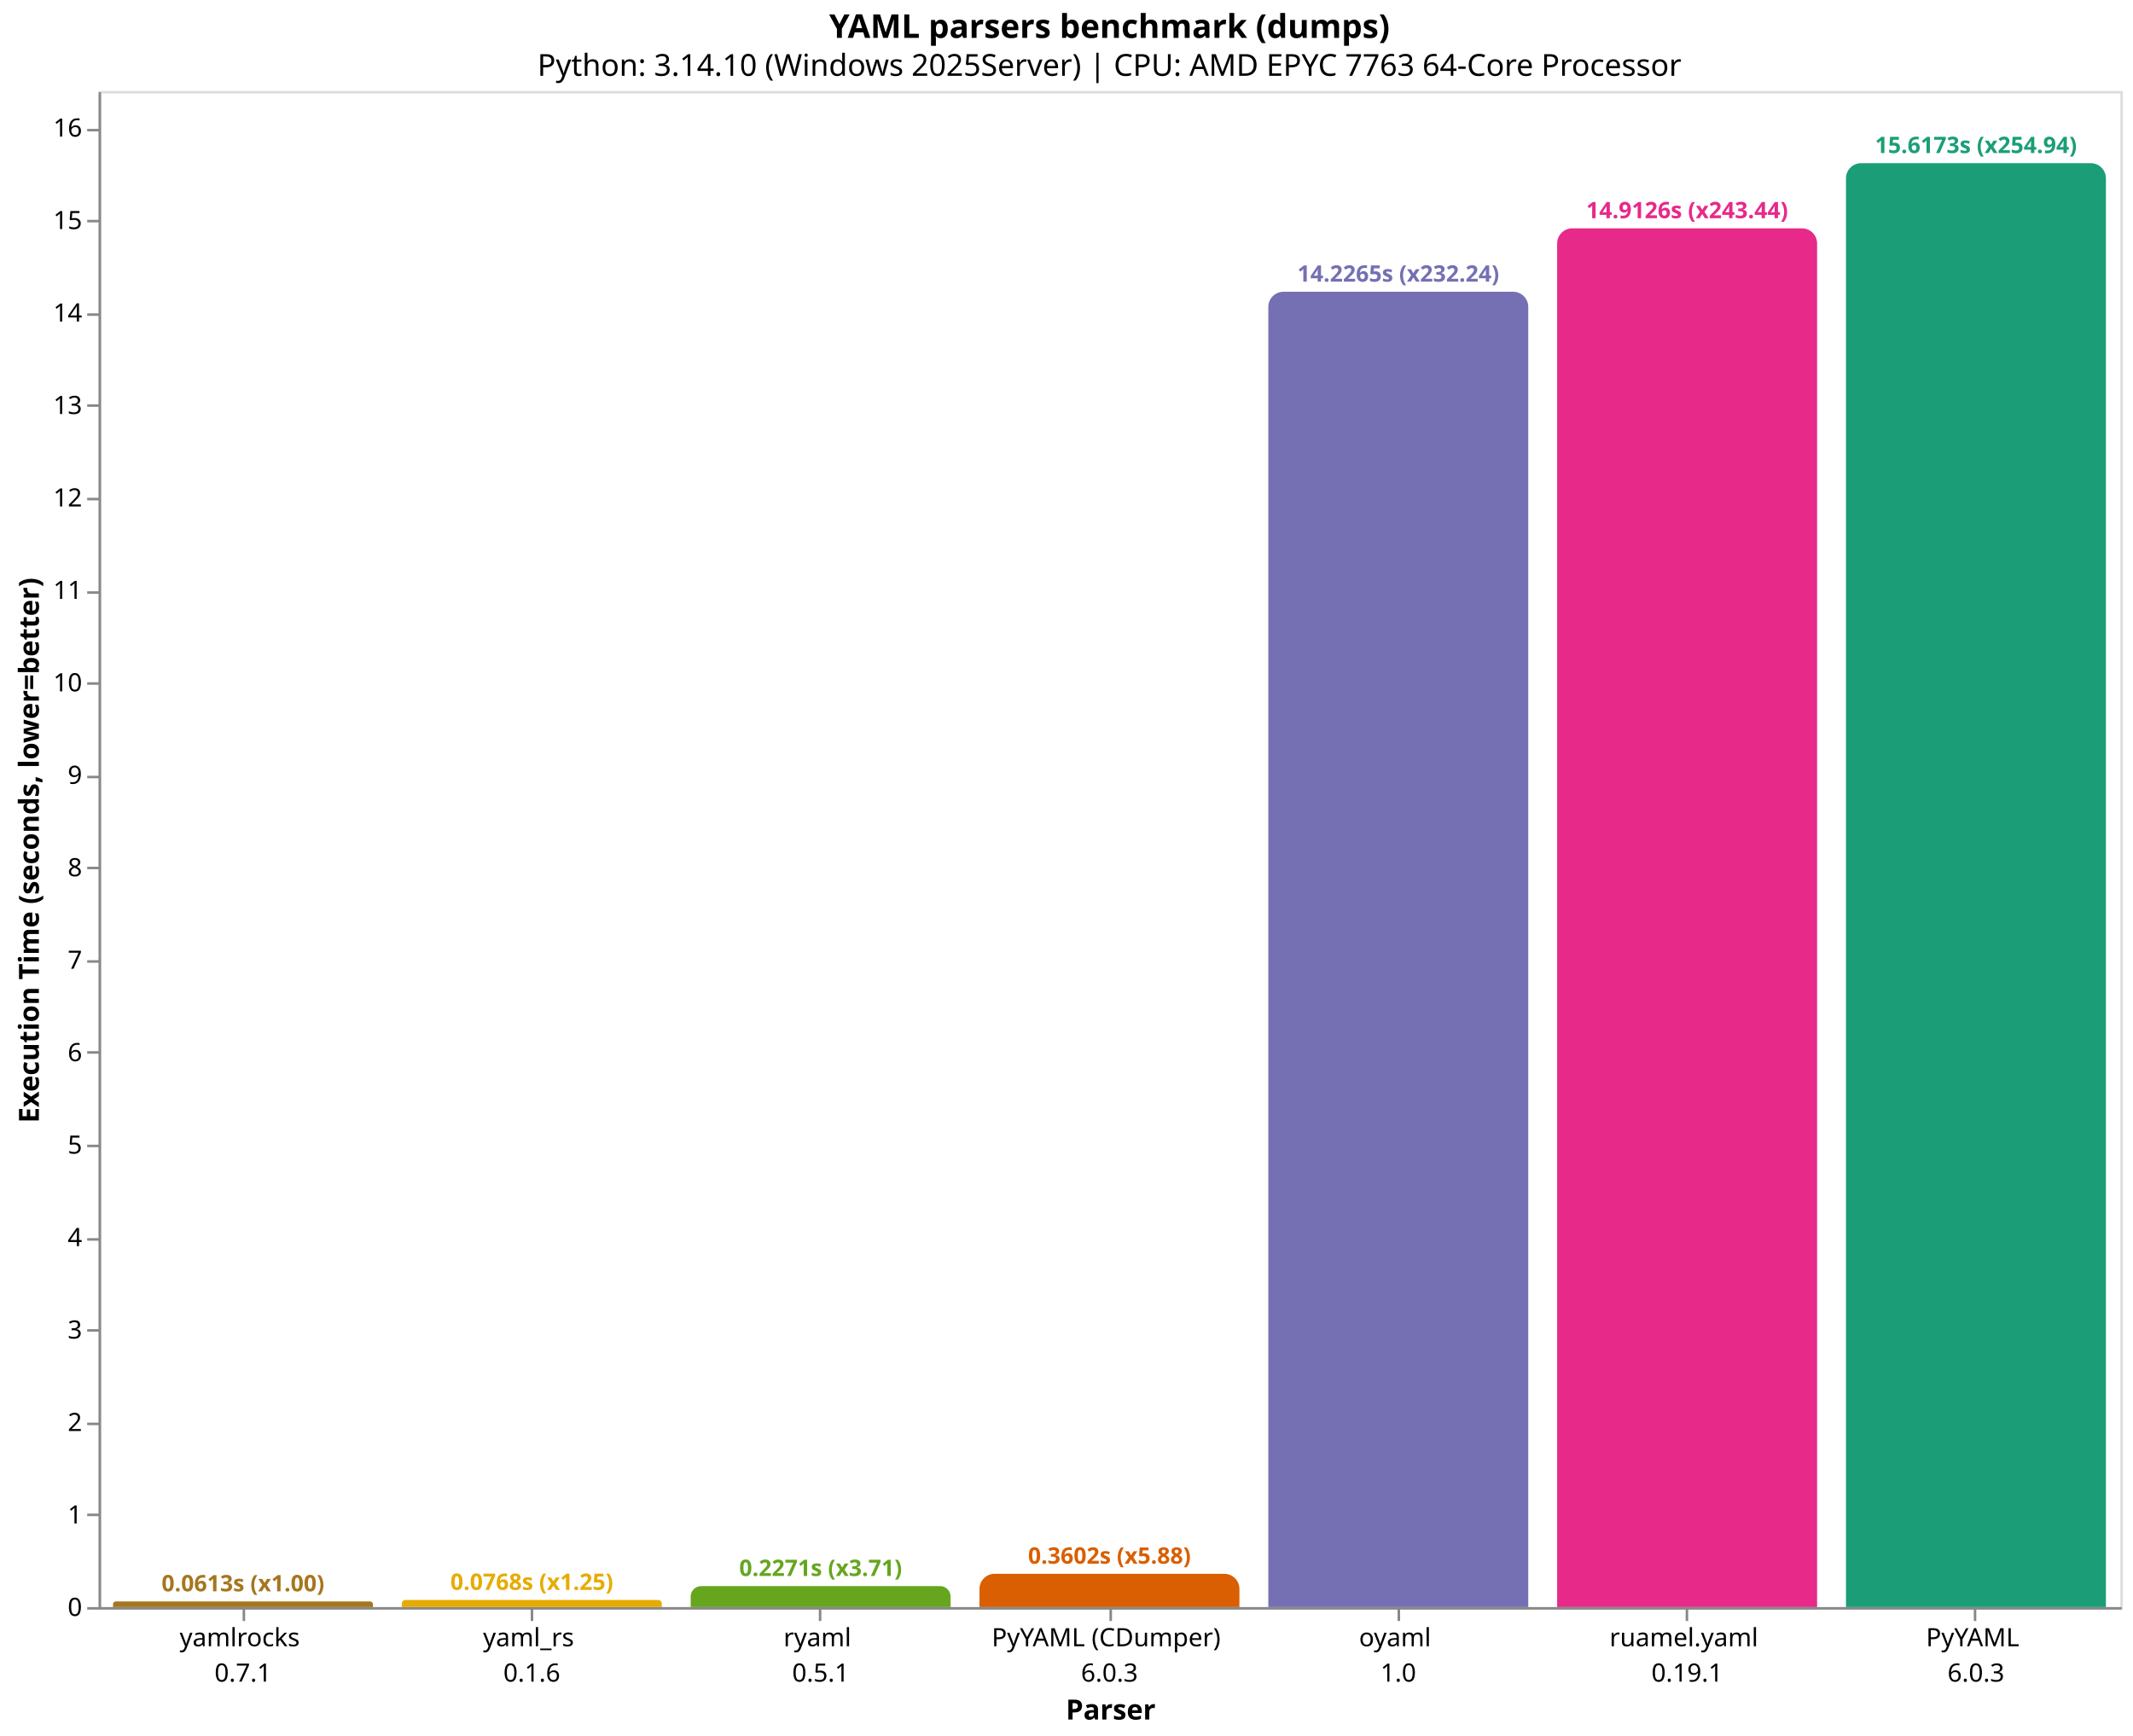
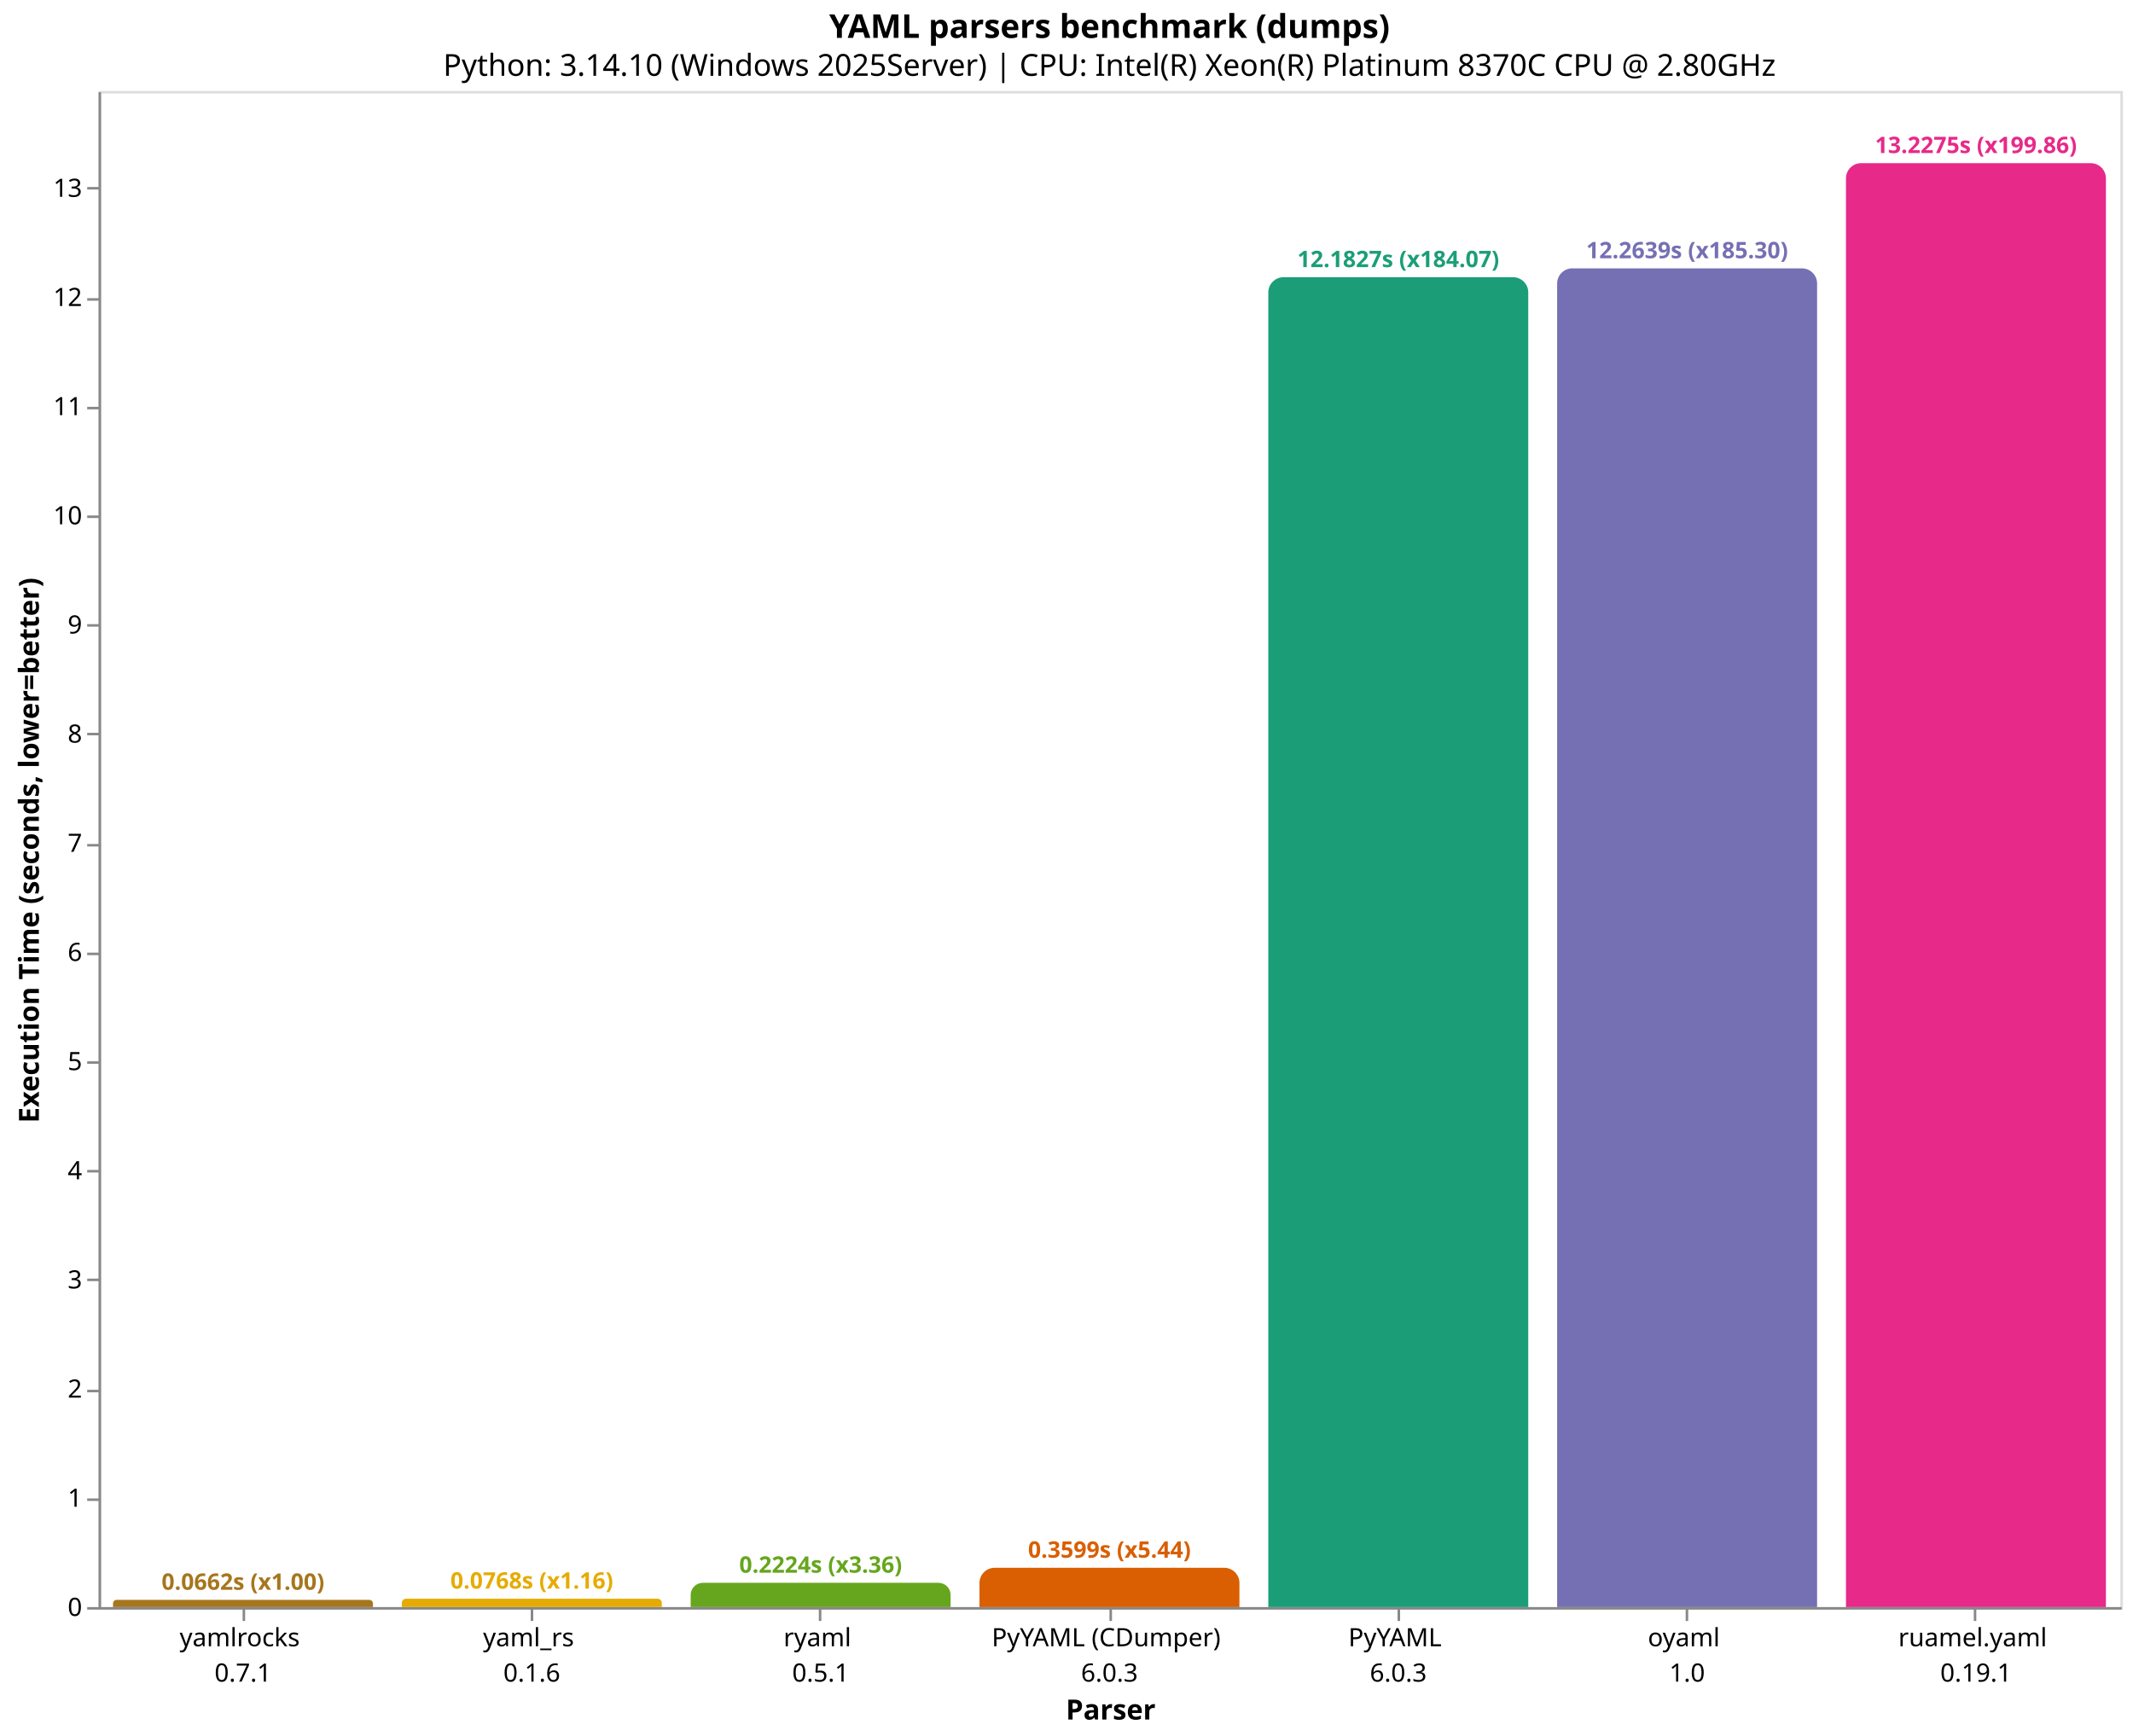
<svg xmlns="http://www.w3.org/2000/svg" version="1.1" class="marks" width="844" height="687" viewBox="0 0 844 687">
  <rect width="844" height="687" fill="white" />
  <g fill="none" stroke-miterlimit="10" transform="translate(39,36)">
    <g class="mark-group role-frame root" role="graphics-object" aria-roledescription="group mark container">
      <g transform="translate(0,0)">
        <path class="background" aria-hidden="true" d="M0.5,0.5h800v600h-800Z" stroke="#ddd" />
        <g>
-           <g class="mark-group role-axis" role="graphics-symbol" aria-roledescription="axis" aria-label="X-axis titled 'Parser' for a discrete scale with 7 values: yamlrocks&#10;0.7.1, yaml_rs&#10;0.1.6, ryaml&#10;0.5.1, PyYAML (CDumper)&#10;6.0.3, oyaml&#10;1.0, ruamel.yaml&#10;0.19.1, PyYAML&#10;6.0.3">
+           <g class="mark-group role-axis" role="graphics-symbol" aria-roledescription="axis" aria-label="X-axis titled 'Parser' for a discrete scale with 7 values: yamlrocks&#10;0.7.1, yaml_rs&#10;0.1.6, ryaml&#10;0.5.1, PyYAML (CDumper)&#10;6.0.3, PyYAML&#10;6.0.3, oyaml&#10;1.0, ruamel.yaml&#10;0.19.1">
            <g transform="translate(0.5,600.5)">
              <path class="background" aria-hidden="true" d="M0,0h0v0h0Z" pointer-events="none" />
              <g>
                <g class="mark-rule role-axis-tick" pointer-events="none">
                  <line transform="translate(57,0)" x2="0" y2="5" stroke="#888" stroke-width="1" opacity="1" />
                  <line transform="translate(171,0)" x2="0" y2="5" stroke="#888" stroke-width="1" opacity="1" />
                  <line transform="translate(285,0)" x2="0" y2="5" stroke="#888" stroke-width="1" opacity="1" />
                  <line transform="translate(400,0)" x2="0" y2="5" stroke="#888" stroke-width="1" opacity="1" />
                  <line transform="translate(514,0)" x2="0" y2="5" stroke="#888" stroke-width="1" opacity="1" />
                  <line transform="translate(628,0)" x2="0" y2="5" stroke="#888" stroke-width="1" opacity="1" />
                  <line transform="translate(742,0)" x2="0" y2="5" stroke="#888" stroke-width="1" opacity="1" />
                </g>
                <g class="mark-text role-axis-label" pointer-events="none">
                  <text text-anchor="middle" transform="translate(56.64286,15)" font-family="sans-serif" font-size="10px" fill="#000" opacity="1">
                    <tspan>yamlrocks</tspan>
                    <tspan x="0" dy="14">0.7.1</tspan>
                  </text>
                  <text text-anchor="middle" transform="translate(170.9286,15)" font-family="sans-serif" font-size="10px" fill="#000" opacity="1">
                    <tspan>yaml_rs</tspan>
                    <tspan x="0" dy="14">0.1.6</tspan>
                  </text>
                  <text text-anchor="middle" transform="translate(285.2143,15)" font-family="sans-serif" font-size="10px" fill="#000" opacity="1">
                    <tspan>ryaml</tspan>
                    <tspan x="0" dy="14">0.5.1</tspan>
                  </text>
                  <text text-anchor="middle" transform="translate(399.5,15)" font-family="sans-serif" font-size="10px" fill="#000" opacity="1">
                    <tspan>PyYAML (CDumper)</tspan>
                    <tspan x="0" dy="14">6.0.3</tspan>
                  </text>
                  <text text-anchor="middle" transform="translate(513.7857,15)" font-family="sans-serif" font-size="10px" fill="#000" opacity="1">
+                     <tspan>PyYAML</tspan>
+                     <tspan x="0" dy="14">6.0.3</tspan>
+                   </text>
+                   <text text-anchor="middle" transform="translate(628.0714,15)" font-family="sans-serif" font-size="10px" fill="#000" opacity="1">
                    <tspan>oyaml</tspan>
                    <tspan x="0" dy="14">1.0</tspan>
                  </text>
-                   <text text-anchor="middle" transform="translate(628.0714,15)" font-family="sans-serif" font-size="10px" fill="#000" opacity="1">
+                   <text text-anchor="middle" transform="translate(742.3571,15)" font-family="sans-serif" font-size="10px" fill="#000" opacity="1">
                    <tspan>ruamel.yaml</tspan>
                    <tspan x="0" dy="14">0.19.1</tspan>
                  </text>
-                   <text text-anchor="middle" transform="translate(742.3571,15)" font-family="sans-serif" font-size="10px" fill="#000" opacity="1">
-                     <tspan>PyYAML</tspan>
-                     <tspan x="0" dy="14">6.0.3</tspan>
-                   </text>
                </g>
                <g class="mark-rule role-axis-domain" pointer-events="none">
                  <line transform="translate(0,0)" x2="800" y2="0" stroke="#888" stroke-width="1" opacity="1" />
                </g>
                <g class="mark-text role-axis-title" pointer-events="none">
                  <text text-anchor="middle" transform="translate(400,44)" font-family="sans-serif" font-size="11px" font-weight="bold" fill="#000" opacity="1">Parser</text>
                </g>
              </g>
              <path class="foreground" aria-hidden="true" d="" pointer-events="none" display="none" />
            </g>
          </g>
-           <g class="mark-group role-axis" role="graphics-symbol" aria-roledescription="axis" aria-label="Y-axis titled 'Execution Time (seconds, lower=better)' for a linear scale with values from 0 to 16">
+           <g class="mark-group role-axis" role="graphics-symbol" aria-roledescription="axis" aria-label="Y-axis titled 'Execution Time (seconds, lower=better)' for a linear scale with values from 0 to 14">
            <g transform="translate(0.5,0.5)">
              <path class="background" aria-hidden="true" d="M0,0h0v0h0Z" pointer-events="none" />
              <g>
                <g class="mark-rule role-axis-tick" pointer-events="none">
                  <line transform="translate(0,600)" x2="-5" y2="0" stroke="#888" stroke-width="1" opacity="1" />
-                   <line transform="translate(0,563)" x2="-5" y2="0" stroke="#888" stroke-width="1" opacity="1" />
-                   <line transform="translate(0,527)" x2="-5" y2="0" stroke="#888" stroke-width="1" opacity="1" />
-                   <line transform="translate(0,490)" x2="-5" y2="0" stroke="#888" stroke-width="1" opacity="1" />
-                   <line transform="translate(0,454)" x2="-5" y2="0" stroke="#888" stroke-width="1" opacity="1" />
-                   <line transform="translate(0,417)" x2="-5" y2="0" stroke="#888" stroke-width="1" opacity="1" />
-                   <line transform="translate(0,380)" x2="-5" y2="0" stroke="#888" stroke-width="1" opacity="1" />
-                   <line transform="translate(0,344)" x2="-5" y2="0" stroke="#888" stroke-width="1" opacity="1" />
-                   <line transform="translate(0,307)" x2="-5" y2="0" stroke="#888" stroke-width="1" opacity="1" />
-                   <line transform="translate(0,271)" x2="-5" y2="0" stroke="#888" stroke-width="1" opacity="1" />
-                   <line transform="translate(0,234)" x2="-5" y2="0" stroke="#888" stroke-width="1" opacity="1" />
-                   <line transform="translate(0,198)" x2="-5" y2="0" stroke="#888" stroke-width="1" opacity="1" />
-                   <line transform="translate(0,161)" x2="-5" y2="0" stroke="#888" stroke-width="1" opacity="1" />
-                   <line transform="translate(0,124)" x2="-5" y2="0" stroke="#888" stroke-width="1" opacity="1" />
-                   <line transform="translate(0,88)" x2="-5" y2="0" stroke="#888" stroke-width="1" opacity="1" />
-                   <line transform="translate(0,51)" x2="-5" y2="0" stroke="#888" stroke-width="1" opacity="1" />
-                   <line transform="translate(0,15)" x2="-5" y2="0" stroke="#888" stroke-width="1" opacity="1" />
+                   <line transform="translate(0,557)" x2="-5" y2="0" stroke="#888" stroke-width="1" opacity="1" />
+                   <line transform="translate(0,514)" x2="-5" y2="0" stroke="#888" stroke-width="1" opacity="1" />
+                   <line transform="translate(0,470)" x2="-5" y2="0" stroke="#888" stroke-width="1" opacity="1" />
+                   <line transform="translate(0,427)" x2="-5" y2="0" stroke="#888" stroke-width="1" opacity="1" />
+                   <line transform="translate(0,384)" x2="-5" y2="0" stroke="#888" stroke-width="1" opacity="1" />
+                   <line transform="translate(0,341)" x2="-5" y2="0" stroke="#888" stroke-width="1" opacity="1" />
+                   <line transform="translate(0,298)" x2="-5" y2="0" stroke="#888" stroke-width="1" opacity="1" />
+                   <line transform="translate(0,254)" x2="-5" y2="0" stroke="#888" stroke-width="1" opacity="1" />
+                   <line transform="translate(0,211)" x2="-5" y2="0" stroke="#888" stroke-width="1" opacity="1" />
+                   <line transform="translate(0,168)" x2="-5" y2="0" stroke="#888" stroke-width="1" opacity="1" />
+                   <line transform="translate(0,125)" x2="-5" y2="0" stroke="#888" stroke-width="1" opacity="1" />
+                   <line transform="translate(0,82)" x2="-5" y2="0" stroke="#888" stroke-width="1" opacity="1" />
+                   <line transform="translate(0,38)" x2="-5" y2="0" stroke="#888" stroke-width="1" opacity="1" />
                </g>
                <g class="mark-text role-axis-label" pointer-events="none">
                  <text text-anchor="end" transform="translate(-7,603)" font-family="sans-serif" font-size="10px" fill="#000" opacity="1">0</text>
-                   <text text-anchor="end" transform="translate(-7,566.4106)" font-family="sans-serif" font-size="10px" fill="#000" opacity="1">1</text>
-                   <text text-anchor="end" transform="translate(-7,529.8213)" font-family="sans-serif" font-size="10px" fill="#000" opacity="1">2</text>
-                   <text text-anchor="end" transform="translate(-7,493.2319)" font-family="sans-serif" font-size="10px" fill="#000" opacity="1">3</text>
-                   <text text-anchor="end" transform="translate(-7,456.6425)" font-family="sans-serif" font-size="10px" fill="#000" opacity="1">4</text>
-                   <text text-anchor="end" transform="translate(-7,420.0531)" font-family="sans-serif" font-size="10px" fill="#000" opacity="1">5</text>
-                   <text text-anchor="end" transform="translate(-7,383.4638)" font-family="sans-serif" font-size="10px" fill="#000" opacity="1">6</text>
-                   <text text-anchor="end" transform="translate(-7,346.8744)" font-family="sans-serif" font-size="10px" fill="#000" opacity="1">7</text>
-                   <text text-anchor="end" transform="translate(-7,310.285)" font-family="sans-serif" font-size="10px" fill="#000" opacity="1">8</text>
-                   <text text-anchor="end" transform="translate(-7,273.6956)" font-family="sans-serif" font-size="10px" fill="#000" opacity="1">9</text>
-                   <text text-anchor="end" transform="translate(-7,237.1063)" font-family="sans-serif" font-size="10px" fill="#000" opacity="1">10</text>
-                   <text text-anchor="end" transform="translate(-7,200.5169)" font-family="sans-serif" font-size="10px" fill="#000" opacity="1">11</text>
-                   <text text-anchor="end" transform="translate(-7,163.9275)" font-family="sans-serif" font-size="10px" fill="#000" opacity="1">12</text>
-                   <text text-anchor="end" transform="translate(-7,127.3381)" font-family="sans-serif" font-size="10px" fill="#000" opacity="1">13</text>
-                   <text text-anchor="end" transform="translate(-7,90.74876)" font-family="sans-serif" font-size="10px" fill="#000" opacity="1">14</text>
-                   <text text-anchor="end" transform="translate(-7,54.15938)" font-family="sans-serif" font-size="10px" fill="#000" opacity="1">15</text>
-                   <text text-anchor="end" transform="translate(-7,17.57001)" font-family="sans-serif" font-size="10px" fill="#000" opacity="1">16</text>
+                   <text text-anchor="end" transform="translate(-7,559.8)" font-family="sans-serif" font-size="10px" fill="#000" opacity="1">1</text>
+                   <text text-anchor="end" transform="translate(-7,516.6001)" font-family="sans-serif" font-size="10px" fill="#000" opacity="1">2</text>
+                   <text text-anchor="end" transform="translate(-7,473.4001)" font-family="sans-serif" font-size="10px" fill="#000" opacity="1">3</text>
+                   <text text-anchor="end" transform="translate(-7,430.2001)" font-family="sans-serif" font-size="10px" fill="#000" opacity="1">4</text>
+                   <text text-anchor="end" transform="translate(-7,387.0002)" font-family="sans-serif" font-size="10px" fill="#000" opacity="1">5</text>
+                   <text text-anchor="end" transform="translate(-7,343.8002)" font-family="sans-serif" font-size="10px" fill="#000" opacity="1">6</text>
+                   <text text-anchor="end" transform="translate(-7,300.6002)" font-family="sans-serif" font-size="10px" fill="#000" opacity="1">7</text>
+                   <text text-anchor="end" transform="translate(-7,257.4003)" font-family="sans-serif" font-size="10px" fill="#000" opacity="1">8</text>
+                   <text text-anchor="end" transform="translate(-7,214.2003)" font-family="sans-serif" font-size="10px" fill="#000" opacity="1">9</text>
+                   <text text-anchor="end" transform="translate(-7,171.0004)" font-family="sans-serif" font-size="10px" fill="#000" opacity="1">10</text>
+                   <text text-anchor="end" transform="translate(-7,127.8004)" font-family="sans-serif" font-size="10px" fill="#000" opacity="1">11</text>
+                   <text text-anchor="end" transform="translate(-7,84.60042)" font-family="sans-serif" font-size="10px" fill="#000" opacity="1">12</text>
+                   <text text-anchor="end" transform="translate(-7,41.40046)" font-family="sans-serif" font-size="10px" fill="#000" opacity="1">13</text>
                </g>
                <g class="mark-rule role-axis-domain" pointer-events="none">
                  <line transform="translate(0,600)" x2="0" y2="-600" stroke="#888" stroke-width="1" opacity="1" />
                </g>
                <g class="mark-text role-axis-title" pointer-events="none">
                  <text text-anchor="middle" transform="translate(-22.12305,300) rotate(-90) translate(0,-2)" font-family="sans-serif" font-size="11px" font-weight="bold" fill="#000" opacity="1">Execution Time (seconds, lower=better)</text>
                </g>
              </g>
              <path class="foreground" aria-hidden="true" d="" pointer-events="none" display="none" />
            </g>
          </g>
          <g class="mark-group role-scope" role="graphics-object" aria-roledescription="group mark container">
-             <g transform="translate(5.714286,597.7586)">
-               <path class="background" aria-hidden="true" d="M1.121,0L101.736,0C102.355,0,102.857,0.502,102.857,1.121L102.857,2.241C102.857,2.241,102.857,2.241,102.857,2.241L0,2.241C0,2.241,0,2.241,0,2.241L0,1.121C0,0.502,0.502,0,1.121,0Z" />
+             <g transform="translate(5.714286,597.1409)">
+               <path class="background" aria-hidden="true" d="M1.43,0L101.428,0C102.217,0,102.857,0.641,102.857,1.43L102.857,2.859C102.857,2.859,102.857,2.859,102.857,2.859L0,2.859C0,2.859,0,2.859,0,2.859L0,1.43C0,0.641,0.641,0,1.43,0Z" />
              <g clip-path="url(#clip9)">
                <g class="mark-group role-scope" role="graphics-object" aria-roledescription="group mark container">
-                   <g transform="translate(0,-597.7586)">
-                     <path class="background" aria-hidden="true" d="M0,0h102.857v0h-102.857Z" />
-                     <g>
-                       <g class="mark-rect role-mark layer_0_marks" role="graphics-object" aria-roledescription="rect mark container">
-                         <path aria-label="Parser: yamlrocks&#10;0.7.1; Execution Time (seconds, lower=better): 0.0612589; parser: yamlrocks; Execution Time (s): 0.0613; Slowdown: 1.00" role="graphics-symbol" aria-roledescription="bar" d="M0,597.759h102.857v2.241h-102.857Z" fill="#a6761d" />
-                       </g>
-                     </g>
-                     <path class="foreground" aria-hidden="true" d="" display="none" />
-                   </g>
-                 </g>
-               </g>
-               <path class="foreground" aria-hidden="true" d="" display="none" />
-             </g>
-             <g transform="translate(120,597.1885)">
-               <path class="background" aria-hidden="true" d="M1.406,0L101.451,0C102.227,0,102.857,0.63,102.857,1.406L102.857,2.812C102.857,2.812,102.857,2.812,102.857,2.812L0,2.812C0,2.812,0,2.812,0,2.812L0,1.406C0,0.63,0.63,0,1.406,0Z" />
+                   <g transform="translate(0,-597.1409)">
+                     <path class="background" aria-hidden="true" d="M0,0h102.857v0h-102.857Z" />
+                     <g>
+                       <g class="mark-rect role-mark layer_0_marks" role="graphics-object" aria-roledescription="rect mark container">
+                         <path aria-label="Parser: yamlrocks&#10;0.7.1; Execution Time (seconds, lower=better): 0.0661839666667; parser: yamlrocks; Execution Time (s): 0.0662; Slowdown: 1.00" role="graphics-symbol" aria-roledescription="bar" d="M0,597.141h102.857v2.859h-102.857Z" fill="#a6761d" />
+                       </g>
+                     </g>
+                     <path class="foreground" aria-hidden="true" d="" display="none" />
+                   </g>
+                 </g>
+               </g>
+               <path class="foreground" aria-hidden="true" d="" display="none" />
+             </g>
+             <g transform="translate(120,596.6827)">
+               <path class="background" aria-hidden="true" d="M1.659,0L101.198,0C102.114,0,102.857,0.743,102.857,1.659L102.857,3.317C102.857,3.317,102.857,3.317,102.857,3.317L0,3.317C0,3.317,0,3.317,0,3.317L0,1.659C0,0.743,0.743,0,1.659,0Z" />
              <g clip-path="url(#clip10)">
                <g class="mark-group role-scope" role="graphics-object" aria-roledescription="group mark container">
-                   <g transform="translate(0,-597.1885)">
-                     <path class="background" aria-hidden="true" d="M0,0h102.857v0h-102.857Z" />
-                     <g>
-                       <g class="mark-rect role-mark layer_0_marks" role="graphics-object" aria-roledescription="rect mark container">
-                         <path aria-label="Parser: yaml_rs&#10;0.1.6; Execution Time (seconds, lower=better): 0.0768401666667; parser: yaml_rs; Execution Time (s): 0.0768; Slowdown: 1.25" role="graphics-symbol" aria-roledescription="bar" d="M0,597.188h102.857v2.812h-102.857Z" fill="#e6ab02" />
-                       </g>
-                     </g>
-                     <path class="foreground" aria-hidden="true" d="" display="none" />
-                   </g>
-                 </g>
-               </g>
-               <path class="foreground" aria-hidden="true" d="" display="none" />
-             </g>
-             <g transform="translate(234.2857,591.6904)">
-               <path class="background" aria-hidden="true" d="M4.155,0L98.702,0C100.995,0,102.857,1.862,102.857,4.155L102.857,8.31C102.857,8.31,102.857,8.31,102.857,8.31L0,8.31C0,8.31,0,8.31,0,8.31L0,4.155C0,1.862,1.862,0,4.155,0Z" />
+                   <g transform="translate(0,-596.6827)">
+                     <path class="background" aria-hidden="true" d="M0,0h102.857v0h-102.857Z" />
+                     <g>
+                       <g class="mark-rect role-mark layer_0_marks" role="graphics-object" aria-roledescription="rect mark container">
+                         <path aria-label="Parser: yaml_rs&#10;0.1.6; Execution Time (seconds, lower=better): 0.0767897333333; parser: yaml_rs; Execution Time (s): 0.0768; Slowdown: 1.16" role="graphics-symbol" aria-roledescription="bar" d="M0,596.683h102.857v3.317h-102.857Z" fill="#e6ab02" />
+                       </g>
+                     </g>
+                     <path class="foreground" aria-hidden="true" d="" display="none" />
+                   </g>
+                 </g>
+               </g>
+               <path class="foreground" aria-hidden="true" d="" display="none" />
+             </g>
+             <g transform="translate(234.2857,590.3928)">
+               <path class="background" aria-hidden="true" d="M4.804,0L98.054,0C100.705,0,102.857,2.152,102.857,4.804L102.857,9.607C102.857,9.607,102.857,9.607,102.857,9.607L0,9.607C0,9.607,0,9.607,0,9.607L0,4.804C0,2.152,2.152,0,4.804,0Z" />
              <g clip-path="url(#clip11)">
                <g class="mark-group role-scope" role="graphics-object" aria-roledescription="group mark container">
-                   <g transform="translate(0,-591.6904)">
-                     <path class="background" aria-hidden="true" d="M0,0h102.857v0h-102.857Z" />
-                     <g>
-                       <g class="mark-rect role-mark layer_0_marks" role="graphics-object" aria-roledescription="rect mark container">
-                         <path aria-label="Parser: ryaml&#10;0.5.1; Execution Time (seconds, lower=better): 0.227103733333; parser: ryaml; Execution Time (s): 0.2271; Slowdown: 3.71" role="graphics-symbol" aria-roledescription="bar" d="M0,591.69h102.857v8.31h-102.857Z" fill="#66a61e" />
-                       </g>
-                     </g>
-                     <path class="foreground" aria-hidden="true" d="" display="none" />
-                   </g>
-                 </g>
-               </g>
-               <path class="foreground" aria-hidden="true" d="" display="none" />
-             </g>
-             <g transform="translate(348.5714,586.8201)">
-               <path class="background" aria-hidden="true" d="M6,0L96.857,0C100.169,0,102.857,2.689,102.857,6L102.857,13.18C102.857,13.18,102.857,13.18,102.857,13.18L0,13.18C0,13.18,0,13.18,0,13.18L0,6C0,2.689,2.689,0,6,0Z" />
+                   <g transform="translate(0,-590.3928)">
+                     <path class="background" aria-hidden="true" d="M0,0h102.857v0h-102.857Z" />
+                     <g>
+                       <g class="mark-rect role-mark layer_0_marks" role="graphics-object" aria-roledescription="rect mark container">
+                         <path aria-label="Parser: ryaml&#10;0.5.1; Execution Time (seconds, lower=better): 0.222389; parser: ryaml; Execution Time (s): 0.2224; Slowdown: 3.36" role="graphics-symbol" aria-roledescription="bar" d="M0,590.393h102.857v9.607h-102.857Z" fill="#66a61e" />
+                       </g>
+                     </g>
+                     <path class="foreground" aria-hidden="true" d="" display="none" />
+                   </g>
+                 </g>
+               </g>
+               <path class="foreground" aria-hidden="true" d="" display="none" />
+             </g>
+             <g transform="translate(348.5714,584.4502)">
+               <path class="background" aria-hidden="true" d="M6,0L96.857,0C100.169,0,102.857,2.689,102.857,6L102.857,15.55C102.857,15.55,102.857,15.55,102.857,15.55L0,15.55C0,15.55,0,15.55,0,15.55L0,6C0,2.689,2.689,0,6,0Z" />
              <g clip-path="url(#clip12)">
                <g class="mark-group role-scope" role="graphics-object" aria-roledescription="group mark container">
-                   <g transform="translate(0,-586.8201)">
-                     <path class="background" aria-hidden="true" d="M0,0h102.857v0h-102.857Z" />
-                     <g>
-                       <g class="mark-rect role-mark layer_0_marks" role="graphics-object" aria-roledescription="rect mark container">
-                         <path aria-label="Parser: PyYAML (CDumper)&#10;6.0.3; Execution Time (seconds, lower=better): 0.3602098; parser: PyYAML (CDumper); Execution Time (s): 0.3602; Slowdown: 5.88" role="graphics-symbol" aria-roledescription="bar" d="M0,586.82h102.857v13.18h-102.857Z" fill="#d95f02" />
-                       </g>
-                     </g>
-                     <path class="foreground" aria-hidden="true" d="" display="none" />
-                   </g>
-                 </g>
-               </g>
-               <path class="foreground" aria-hidden="true" d="" display="none" />
-             </g>
-             <g transform="translate(462.8571,79.46147)">
-               <path class="background" aria-hidden="true" d="M6,0L96.857,0C100.169,0,102.857,2.689,102.857,6L102.857,520.539C102.857,520.539,102.857,520.539,102.857,520.539L0,520.539C0,520.539,0,520.539,0,520.539L0,6C0,2.689,2.689,0,6,0Z" />
+                   <g transform="translate(0,-584.4502)">
+                     <path class="background" aria-hidden="true" d="M0,0h102.857v0h-102.857Z" />
+                     <g>
+                       <g class="mark-rect role-mark layer_0_marks" role="graphics-object" aria-roledescription="rect mark container">
+                         <path aria-label="Parser: PyYAML (CDumper)&#10;6.0.3; Execution Time (seconds, lower=better): 0.359948866667; parser: PyYAML (CDumper); Execution Time (s): 0.3599; Slowdown: 5.44" role="graphics-symbol" aria-roledescription="bar" d="M0,584.45h102.857v15.55h-102.857Z" fill="#d95f02" />
+                       </g>
+                     </g>
+                     <path class="foreground" aria-hidden="true" d="" display="none" />
+                   </g>
+                 </g>
+               </g>
+               <path class="foreground" aria-hidden="true" d="" display="none" />
+             </g>
+             <g transform="translate(462.8571,73.70905)">
+               <path class="background" aria-hidden="true" d="M6,0L96.857,0C100.169,0,102.857,2.689,102.857,6L102.857,526.291C102.857,526.291,102.857,526.291,102.857,526.291L0,526.291C0,526.291,0,526.291,0,526.291L0,6C0,2.689,2.689,0,6,0Z" />
              <g clip-path="url(#clip13)">
                <g class="mark-group role-scope" role="graphics-object" aria-roledescription="group mark container">
-                   <g transform="translate(0,-79.46147)">
-                     <path class="background" aria-hidden="true" d="M0,0h102.857v0h-102.857Z" />
-                     <g>
-                       <g class="mark-rect role-mark layer_0_marks" role="graphics-object" aria-roledescription="rect mark container">
-                         <path aria-label="Parser: oyaml&#10;1.0; Execution Time (seconds, lower=better): 14.2264942667; parser: oyaml; Execution Time (s): 14.2265; Slowdown: 232.24" role="graphics-symbol" aria-roledescription="bar" d="M0,79.461h102.857v520.539h-102.857Z" fill="#7570b3" />
-                       </g>
-                     </g>
-                     <path class="foreground" aria-hidden="true" d="" display="none" />
-                   </g>
-                 </g>
-               </g>
-               <path class="foreground" aria-hidden="true" d="" display="none" />
-             </g>
-             <g transform="translate(577.1429,54.35606)">
-               <path class="background" aria-hidden="true" d="M6,0L96.857,0C100.169,0,102.857,2.689,102.857,6L102.857,545.644C102.857,545.644,102.857,545.644,102.857,545.644L0,545.644C0,545.644,0,545.644,0,545.644L0,6C0,2.689,2.689,0,6,0Z" />
+                   <g transform="translate(0,-73.70905)">
+                     <path class="background" aria-hidden="true" d="M0,0h102.857v0h-102.857Z" />
+                     <g>
+                       <g class="mark-rect role-mark layer_0_marks" role="graphics-object" aria-roledescription="rect mark container">
+                         <path aria-label="Parser: PyYAML&#10;6.0.3; Execution Time (seconds, lower=better): 12.1826708667; parser: PyYAML; Execution Time (s): 12.1827; Slowdown: 184.07" role="graphics-symbol" aria-roledescription="bar" d="M0,73.709h102.857v526.291h-102.857Z" fill="#1b9e77" />
+                       </g>
+                     </g>
+                     <path class="foreground" aria-hidden="true" d="" display="none" />
+                   </g>
+                 </g>
+               </g>
+               <path class="foreground" aria-hidden="true" d="" display="none" />
+             </g>
+             <g transform="translate(577.1429,70.1986)">
+               <path class="background" aria-hidden="true" d="M6,0L96.857,0C100.169,0,102.857,2.689,102.857,6L102.857,529.801C102.857,529.801,102.857,529.801,102.857,529.801L0,529.801C0,529.801,0,529.801,0,529.801L0,6C0,2.689,2.689,0,6,0Z" />
              <g clip-path="url(#clip14)">
                <g class="mark-group role-scope" role="graphics-object" aria-roledescription="group mark container">
-                   <g transform="translate(0,-54.35606)">
-                     <path class="background" aria-hidden="true" d="M0,0h102.857v0h-102.857Z" />
-                     <g>
-                       <g class="mark-rect role-mark layer_0_marks" role="graphics-object" aria-roledescription="rect mark container">
-                         <path aria-label="Parser: ruamel.yaml&#10;0.19.1; Execution Time (seconds, lower=better): 14.9126337333; parser: ruamel.yaml; Execution Time (s): 14.9126; Slowdown: 243.44" role="graphics-symbol" aria-roledescription="bar" d="M0,54.356h102.857v545.644h-102.857Z" fill="#e7298a" />
+                   <g transform="translate(0,-70.1986)">
+                     <path class="background" aria-hidden="true" d="M0,0h102.857v0h-102.857Z" />
+                     <g>
+                       <g class="mark-rect role-mark layer_0_marks" role="graphics-object" aria-roledescription="rect mark container">
+                         <path aria-label="Parser: oyaml&#10;1.0; Execution Time (seconds, lower=better): 12.2639312333; parser: oyaml; Execution Time (s): 12.2639; Slowdown: 185.30" role="graphics-symbol" aria-roledescription="bar" d="M0,70.199h102.857v529.801h-102.857Z" fill="#7570b3" />
                      </g>
                    </g>
                    <path class="foreground" aria-hidden="true" d="" display="none" />
                  </g>
                </g>
              </g>
              <path class="foreground" aria-hidden="true" d="" display="none" />
            </g>
            <g transform="translate(691.4286,28.57143)">
              <path class="background" aria-hidden="true" d="M6,0L96.857,0C100.169,0,102.857,2.689,102.857,6L102.857,571.429C102.857,571.429,102.857,571.429,102.857,571.429L0,571.429C0,571.429,0,571.429,0,571.429L0,6C0,2.689,2.689,0,6,0Z" />
              <g clip-path="url(#clip15)">
                <g class="mark-group role-scope" role="graphics-object" aria-roledescription="group mark container">
                  <g transform="translate(0,-28.57143)">
                    <path class="background" aria-hidden="true" d="M0,0h102.857v0h-102.857Z" />
                    <g>
                      <g class="mark-rect role-mark layer_0_marks" role="graphics-object" aria-roledescription="rect mark container">
-                         <path aria-label="Parser: PyYAML&#10;6.0.3; Execution Time (seconds, lower=better): 15.6173364667; parser: PyYAML; Execution Time (s): 15.6173; Slowdown: 254.94" role="graphics-symbol" aria-roledescription="bar" d="M0,28.571h102.857v571.429h-102.857Z" fill="#1b9e77" />
+                         <path aria-label="Parser: ruamel.yaml&#10;0.19.1; Execution Time (seconds, lower=better): 13.227524; parser: ruamel.yaml; Execution Time (s): 13.2275; Slowdown: 199.86" role="graphics-symbol" aria-roledescription="bar" d="M0,28.571h102.857v571.429h-102.857Z" fill="#e7298a" />
                      </g>
                    </g>
                    <path class="foreground" aria-hidden="true" d="" display="none" />
                  </g>
                </g>
              </g>
              <path class="foreground" aria-hidden="true" d="" display="none" />
            </g>
          </g>
          <g class="mark-text role-mark layer_1_marks" role="graphics-object" aria-roledescription="text mark container">
-             <text aria-label="Parser: yamlrocks&#10;0.7.1; Execution Time (seconds, lower=better): 0.0612589; parser: yamlrocks; label: 0.0613s (x1.00); Execution Time (s): 0.0613; Slowdown: 1.00" role="graphics-symbol" aria-roledescription="text mark" text-anchor="middle" transform="translate(57.14286,593.7586)" font-family="sans-serif" font-size="9px" font-weight="bold" fill="#a6761d">0.0613s (x1.00)</text>
-             <text aria-label="Parser: yaml_rs&#10;0.1.6; Execution Time (seconds, lower=better): 0.0768401666667; parser: yaml_rs; label: 0.0768s (x1.25); Execution Time (s): 0.0768; Slowdown: 1.25" role="graphics-symbol" aria-roledescription="text mark" text-anchor="middle" transform="translate(171.4286,593.1885)" font-family="sans-serif" font-size="9px" font-weight="bold" fill="#e6ab02">0.0768s (x1.25)</text>
-             <text aria-label="Parser: ryaml&#10;0.5.1; Execution Time (seconds, lower=better): 0.227103733333; parser: ryaml; label: 0.2271s (x3.71); Execution Time (s): 0.2271; Slowdown: 3.71" role="graphics-symbol" aria-roledescription="text mark" text-anchor="middle" transform="translate(285.7143,587.6904)" font-family="sans-serif" font-size="9px" font-weight="bold" fill="#66a61e">0.2271s (x3.71)</text>
-             <text aria-label="Parser: PyYAML (CDumper)&#10;6.0.3; Execution Time (seconds, lower=better): 0.3602098; parser: PyYAML (CDumper); label: 0.3602s (x5.88); Execution Time (s): 0.3602; Slowdown: 5.88" role="graphics-symbol" aria-roledescription="text mark" text-anchor="middle" transform="translate(400,582.8201)" font-family="sans-serif" font-size="9px" font-weight="bold" fill="#d95f02">0.3602s (x5.88)</text>
-             <text aria-label="Parser: oyaml&#10;1.0; Execution Time (seconds, lower=better): 14.2264942667; parser: oyaml; label: 14.2265s (x232.24); Execution Time (s): 14.2265; Slowdown: 232.24" role="graphics-symbol" aria-roledescription="text mark" text-anchor="middle" transform="translate(514.2857,75.46147)" font-family="sans-serif" font-size="9px" font-weight="bold" fill="#7570b3">14.2265s (x232.24)</text>
-             <text aria-label="Parser: ruamel.yaml&#10;0.19.1; Execution Time (seconds, lower=better): 14.9126337333; parser: ruamel.yaml; label: 14.9126s (x243.44); Execution Time (s): 14.9126; Slowdown: 243.44" role="graphics-symbol" aria-roledescription="text mark" text-anchor="middle" transform="translate(628.5714,50.35606)" font-family="sans-serif" font-size="9px" font-weight="bold" fill="#e7298a">14.9126s (x243.44)</text>
-             <text aria-label="Parser: PyYAML&#10;6.0.3; Execution Time (seconds, lower=better): 15.6173364667; parser: PyYAML; label: 15.6173s (x254.94); Execution Time (s): 15.6173; Slowdown: 254.94" role="graphics-symbol" aria-roledescription="text mark" text-anchor="middle" transform="translate(742.8571,24.57143)" font-family="sans-serif" font-size="9px" font-weight="bold" fill="#1b9e77">15.6173s (x254.94)</text>
+             <text aria-label="Parser: yamlrocks&#10;0.7.1; Execution Time (seconds, lower=better): 0.0661839666667; parser: yamlrocks; label: 0.0662s (x1.00); Execution Time (s): 0.0662; Slowdown: 1.00" role="graphics-symbol" aria-roledescription="text mark" text-anchor="middle" transform="translate(57.14286,593.1409)" font-family="sans-serif" font-size="9px" font-weight="bold" fill="#a6761d">0.0662s (x1.00)</text>
+             <text aria-label="Parser: yaml_rs&#10;0.1.6; Execution Time (seconds, lower=better): 0.0767897333333; parser: yaml_rs; label: 0.0768s (x1.16); Execution Time (s): 0.0768; Slowdown: 1.16" role="graphics-symbol" aria-roledescription="text mark" text-anchor="middle" transform="translate(171.4286,592.6827)" font-family="sans-serif" font-size="9px" font-weight="bold" fill="#e6ab02">0.0768s (x1.16)</text>
+             <text aria-label="Parser: ryaml&#10;0.5.1; Execution Time (seconds, lower=better): 0.222389; parser: ryaml; label: 0.2224s (x3.36); Execution Time (s): 0.2224; Slowdown: 3.36" role="graphics-symbol" aria-roledescription="text mark" text-anchor="middle" transform="translate(285.7143,586.3928)" font-family="sans-serif" font-size="9px" font-weight="bold" fill="#66a61e">0.2224s (x3.36)</text>
+             <text aria-label="Parser: PyYAML (CDumper)&#10;6.0.3; Execution Time (seconds, lower=better): 0.359948866667; parser: PyYAML (CDumper); label: 0.3599s (x5.44); Execution Time (s): 0.3599; Slowdown: 5.44" role="graphics-symbol" aria-roledescription="text mark" text-anchor="middle" transform="translate(400,580.4502)" font-family="sans-serif" font-size="9px" font-weight="bold" fill="#d95f02">0.3599s (x5.44)</text>
+             <text aria-label="Parser: PyYAML&#10;6.0.3; Execution Time (seconds, lower=better): 12.1826708667; parser: PyYAML; label: 12.1827s (x184.07); Execution Time (s): 12.1827; Slowdown: 184.07" role="graphics-symbol" aria-roledescription="text mark" text-anchor="middle" transform="translate(514.2857,69.70905)" font-family="sans-serif" font-size="9px" font-weight="bold" fill="#1b9e77">12.1827s (x184.07)</text>
+             <text aria-label="Parser: oyaml&#10;1.0; Execution Time (seconds, lower=better): 12.2639312333; parser: oyaml; label: 12.2639s (x185.30); Execution Time (s): 12.2639; Slowdown: 185.30" role="graphics-symbol" aria-roledescription="text mark" text-anchor="middle" transform="translate(628.5714,66.1986)" font-family="sans-serif" font-size="9px" font-weight="bold" fill="#7570b3">12.2639s (x185.30)</text>
+             <text aria-label="Parser: ruamel.yaml&#10;0.19.1; Execution Time (seconds, lower=better): 13.227524; parser: ruamel.yaml; label: 13.2275s (x199.86); Execution Time (s): 13.2275; Slowdown: 199.86" role="graphics-symbol" aria-roledescription="text mark" text-anchor="middle" transform="translate(742.8571,24.57143)" font-family="sans-serif" font-size="9px" font-weight="bold" fill="#e7298a">13.2275s (x199.86)</text>
          </g>
          <g class="mark-group role-title">
            <g transform="translate(400,-31)">
              <path class="background" aria-hidden="true" d="M0,0h0v0h0Z" pointer-events="none" />
              <g>
                <g class="mark-text role-title-text" role="graphics-symbol" aria-roledescription="title" aria-label="Title text 'YAML parsers benchmark (dumps)'" pointer-events="none">
                  <text text-anchor="middle" transform="translate(0,10)" font-family="sans-serif" font-size="13px" font-weight="bold" fill="#000" opacity="1">YAML parsers benchmark (dumps)</text>
                </g>
-                 <g class="mark-text role-title-subtitle" role="graphics-symbol" aria-roledescription="subtitle" aria-label="Subtitle text 'Python: 3.14.10 (Windows 2025Server) | CPU: AMD EPYC 7763 64-Core Processor'" pointer-events="none">
-                   <text text-anchor="middle" transform="translate(0,25)" font-family="sans-serif" font-size="12px" fill="#000" opacity="1">Python: 3.14.10 (Windows 2025Server) | CPU: AMD EPYC 7763 64-Core Processor</text>
+                 <g class="mark-text role-title-subtitle" role="graphics-symbol" aria-roledescription="subtitle" aria-label="Subtitle text 'Python: 3.14.10 (Windows 2025Server) | CPU: Intel(R) Xeon(R) Platinum 8370C CPU @ 2.80GHz'" pointer-events="none">
+                   <text text-anchor="middle" transform="translate(0,25)" font-family="sans-serif" font-size="12px" fill="#000" opacity="1">Python: 3.14.10 (Windows 2025Server) | CPU: Intel(R) Xeon(R) Platinum 8370C CPU @ 2.80GHz</text>
                </g>
              </g>
              <path class="foreground" aria-hidden="true" d="" pointer-events="none" display="none" />
            </g>
          </g>
        </g>
        <path class="foreground" aria-hidden="true" d="" display="none" />
      </g>
    </g>
  </g>
  <defs>
    <clipPath id="clip9">
-       <path d="M1.121,0L101.736,0C102.355,0,102.857,0.502,102.857,1.121L102.857,2.241C102.857,2.241,102.857,2.241,102.857,2.241L0,2.241C0,2.241,0,2.241,0,2.241L0,1.121C0,0.502,0.502,0,1.121,0Z" />
+       <path d="M1.43,0L101.428,0C102.217,0,102.857,0.641,102.857,1.43L102.857,2.859C102.857,2.859,102.857,2.859,102.857,2.859L0,2.859C0,2.859,0,2.859,0,2.859L0,1.43C0,0.641,0.641,0,1.43,0Z" />
    </clipPath>
    <clipPath id="clip10">
-       <path d="M1.406,0L101.451,0C102.227,0,102.857,0.63,102.857,1.406L102.857,2.812C102.857,2.812,102.857,2.812,102.857,2.812L0,2.812C0,2.812,0,2.812,0,2.812L0,1.406C0,0.63,0.63,0,1.406,0Z" />
+       <path d="M1.659,0L101.198,0C102.114,0,102.857,0.743,102.857,1.659L102.857,3.317C102.857,3.317,102.857,3.317,102.857,3.317L0,3.317C0,3.317,0,3.317,0,3.317L0,1.659C0,0.743,0.743,0,1.659,0Z" />
    </clipPath>
    <clipPath id="clip11">
-       <path d="M4.155,0L98.702,0C100.995,0,102.857,1.862,102.857,4.155L102.857,8.31C102.857,8.31,102.857,8.31,102.857,8.31L0,8.31C0,8.31,0,8.31,0,8.31L0,4.155C0,1.862,1.862,0,4.155,0Z" />
+       <path d="M4.804,0L98.054,0C100.705,0,102.857,2.152,102.857,4.804L102.857,9.607C102.857,9.607,102.857,9.607,102.857,9.607L0,9.607C0,9.607,0,9.607,0,9.607L0,4.804C0,2.152,2.152,0,4.804,0Z" />
    </clipPath>
    <clipPath id="clip12">
-       <path d="M6,0L96.857,0C100.169,0,102.857,2.689,102.857,6L102.857,13.18C102.857,13.18,102.857,13.18,102.857,13.18L0,13.18C0,13.18,0,13.18,0,13.18L0,6C0,2.689,2.689,0,6,0Z" />
+       <path d="M6,0L96.857,0C100.169,0,102.857,2.689,102.857,6L102.857,15.55C102.857,15.55,102.857,15.55,102.857,15.55L0,15.55C0,15.55,0,15.55,0,15.55L0,6C0,2.689,2.689,0,6,0Z" />
    </clipPath>
    <clipPath id="clip13">
-       <path d="M6,0L96.857,0C100.169,0,102.857,2.689,102.857,6L102.857,520.539C102.857,520.539,102.857,520.539,102.857,520.539L0,520.539C0,520.539,0,520.539,0,520.539L0,6C0,2.689,2.689,0,6,0Z" />
+       <path d="M6,0L96.857,0C100.169,0,102.857,2.689,102.857,6L102.857,526.291C102.857,526.291,102.857,526.291,102.857,526.291L0,526.291C0,526.291,0,526.291,0,526.291L0,6C0,2.689,2.689,0,6,0Z" />
    </clipPath>
    <clipPath id="clip14">
-       <path d="M6,0L96.857,0C100.169,0,102.857,2.689,102.857,6L102.857,545.644C102.857,545.644,102.857,545.644,102.857,545.644L0,545.644C0,545.644,0,545.644,0,545.644L0,6C0,2.689,2.689,0,6,0Z" />
+       <path d="M6,0L96.857,0C100.169,0,102.857,2.689,102.857,6L102.857,529.801C102.857,529.801,102.857,529.801,102.857,529.801L0,529.801C0,529.801,0,529.801,0,529.801L0,6C0,2.689,2.689,0,6,0Z" />
    </clipPath>
    <clipPath id="clip15">
      <path d="M6,0L96.857,0C100.169,0,102.857,2.689,102.857,6L102.857,571.429C102.857,571.429,102.857,571.429,102.857,571.429L0,571.429C0,571.429,0,571.429,0,571.429L0,6C0,2.689,2.689,0,6,0Z" />
    </clipPath>
  </defs>
</svg>
